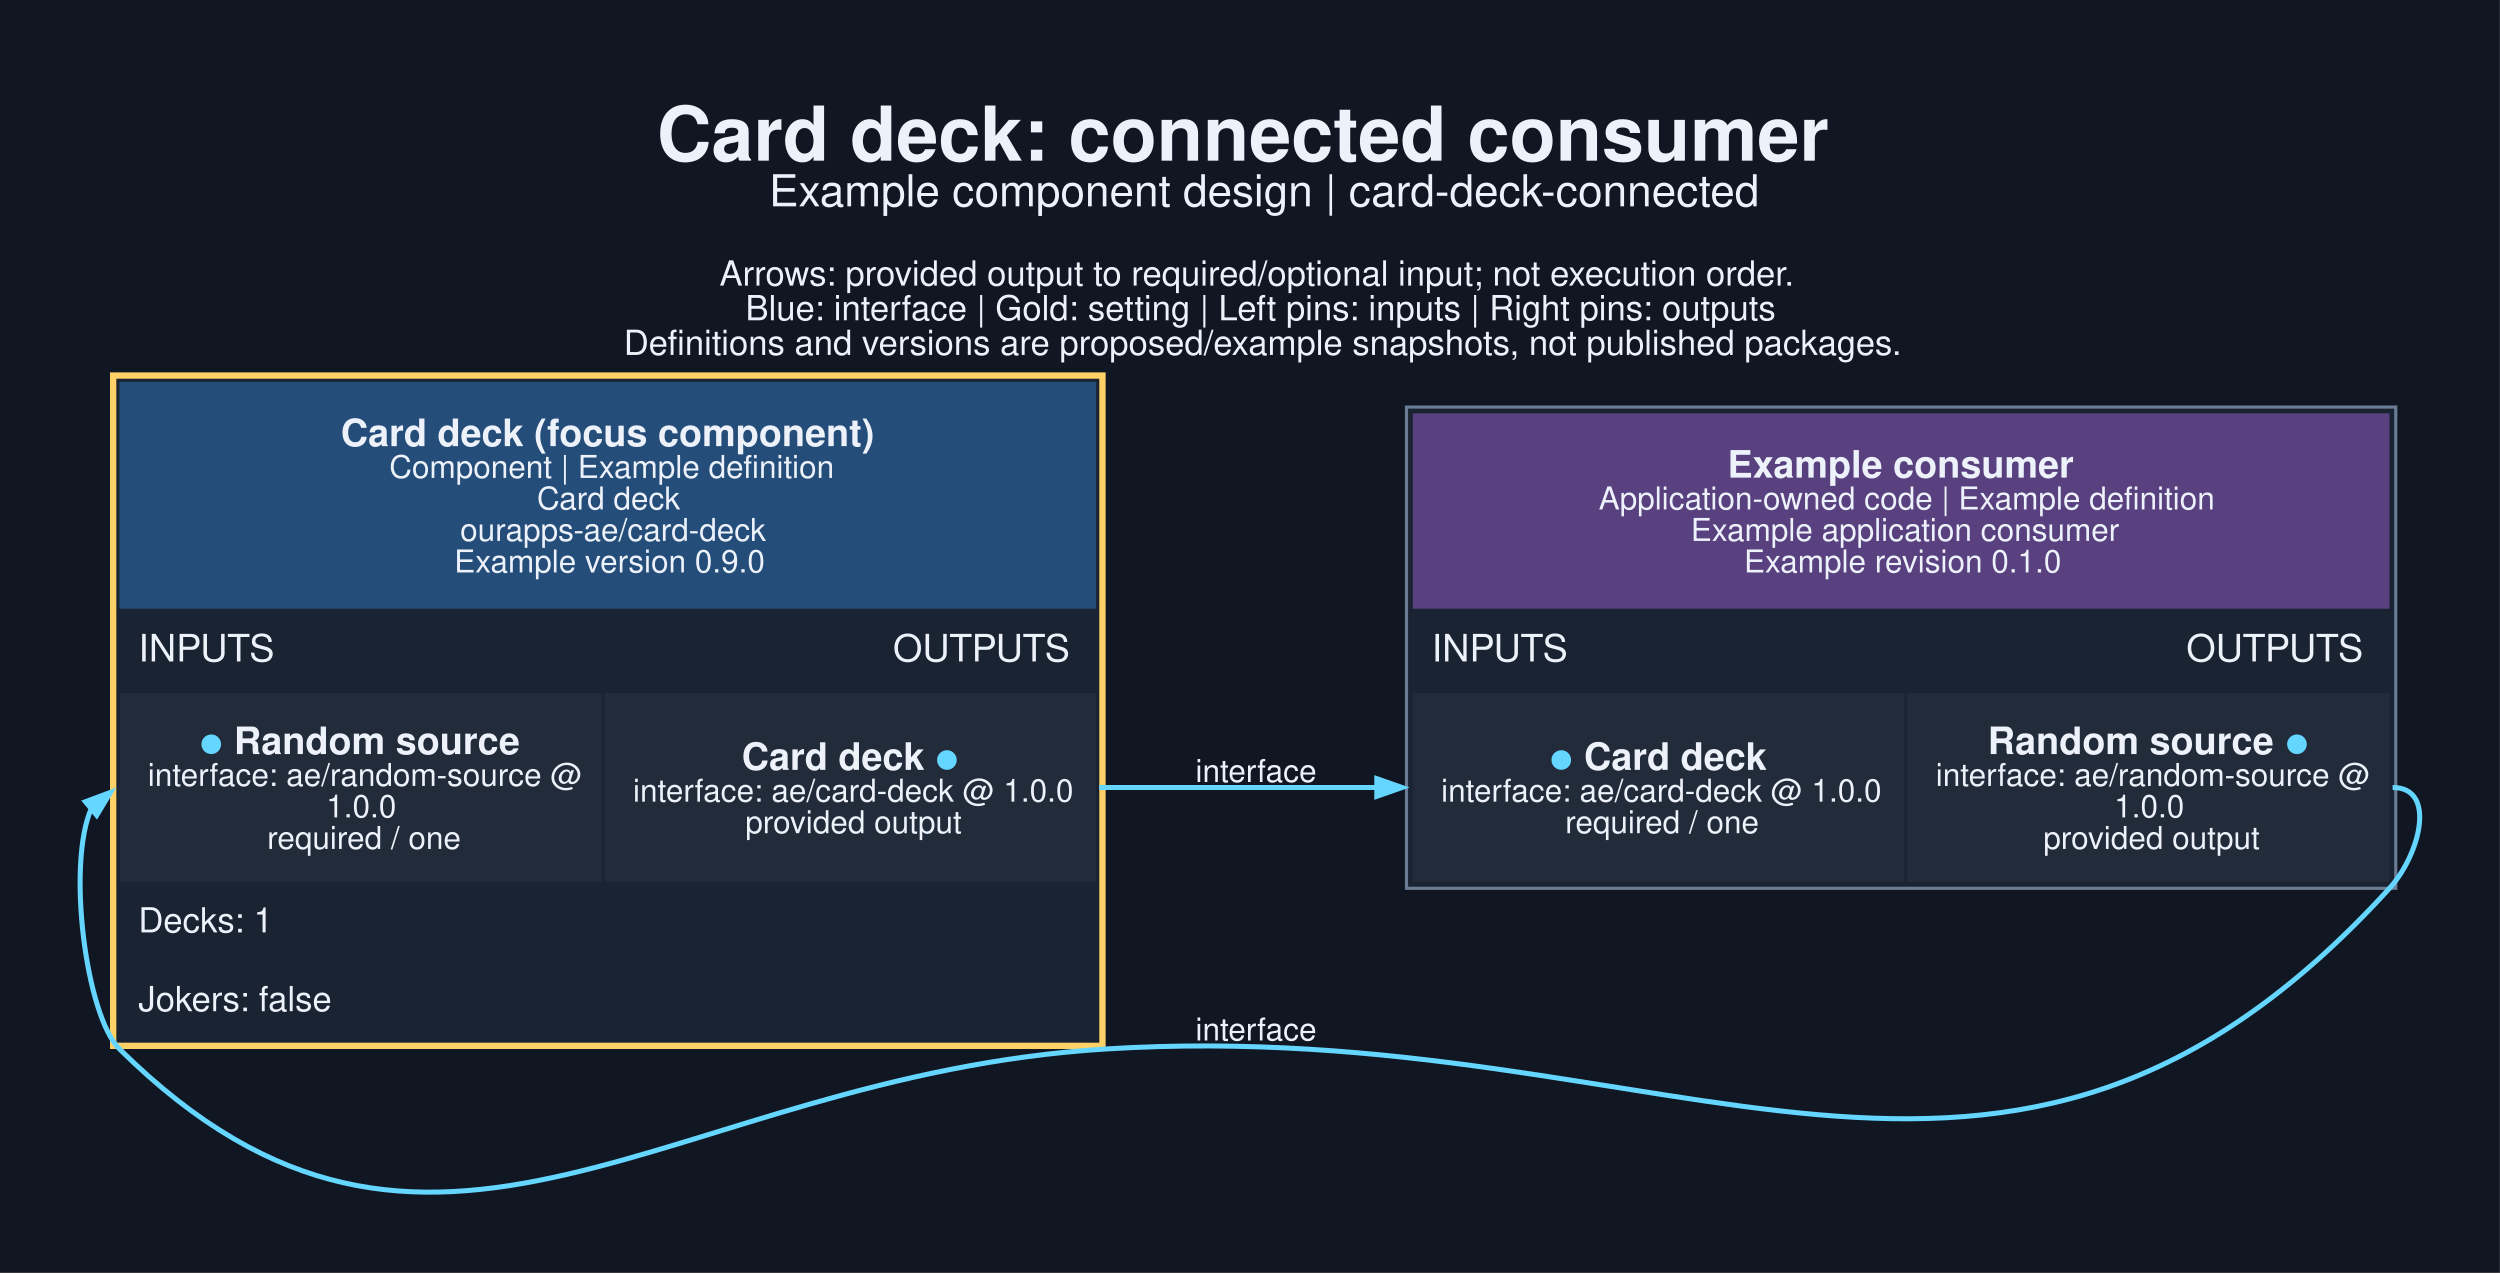
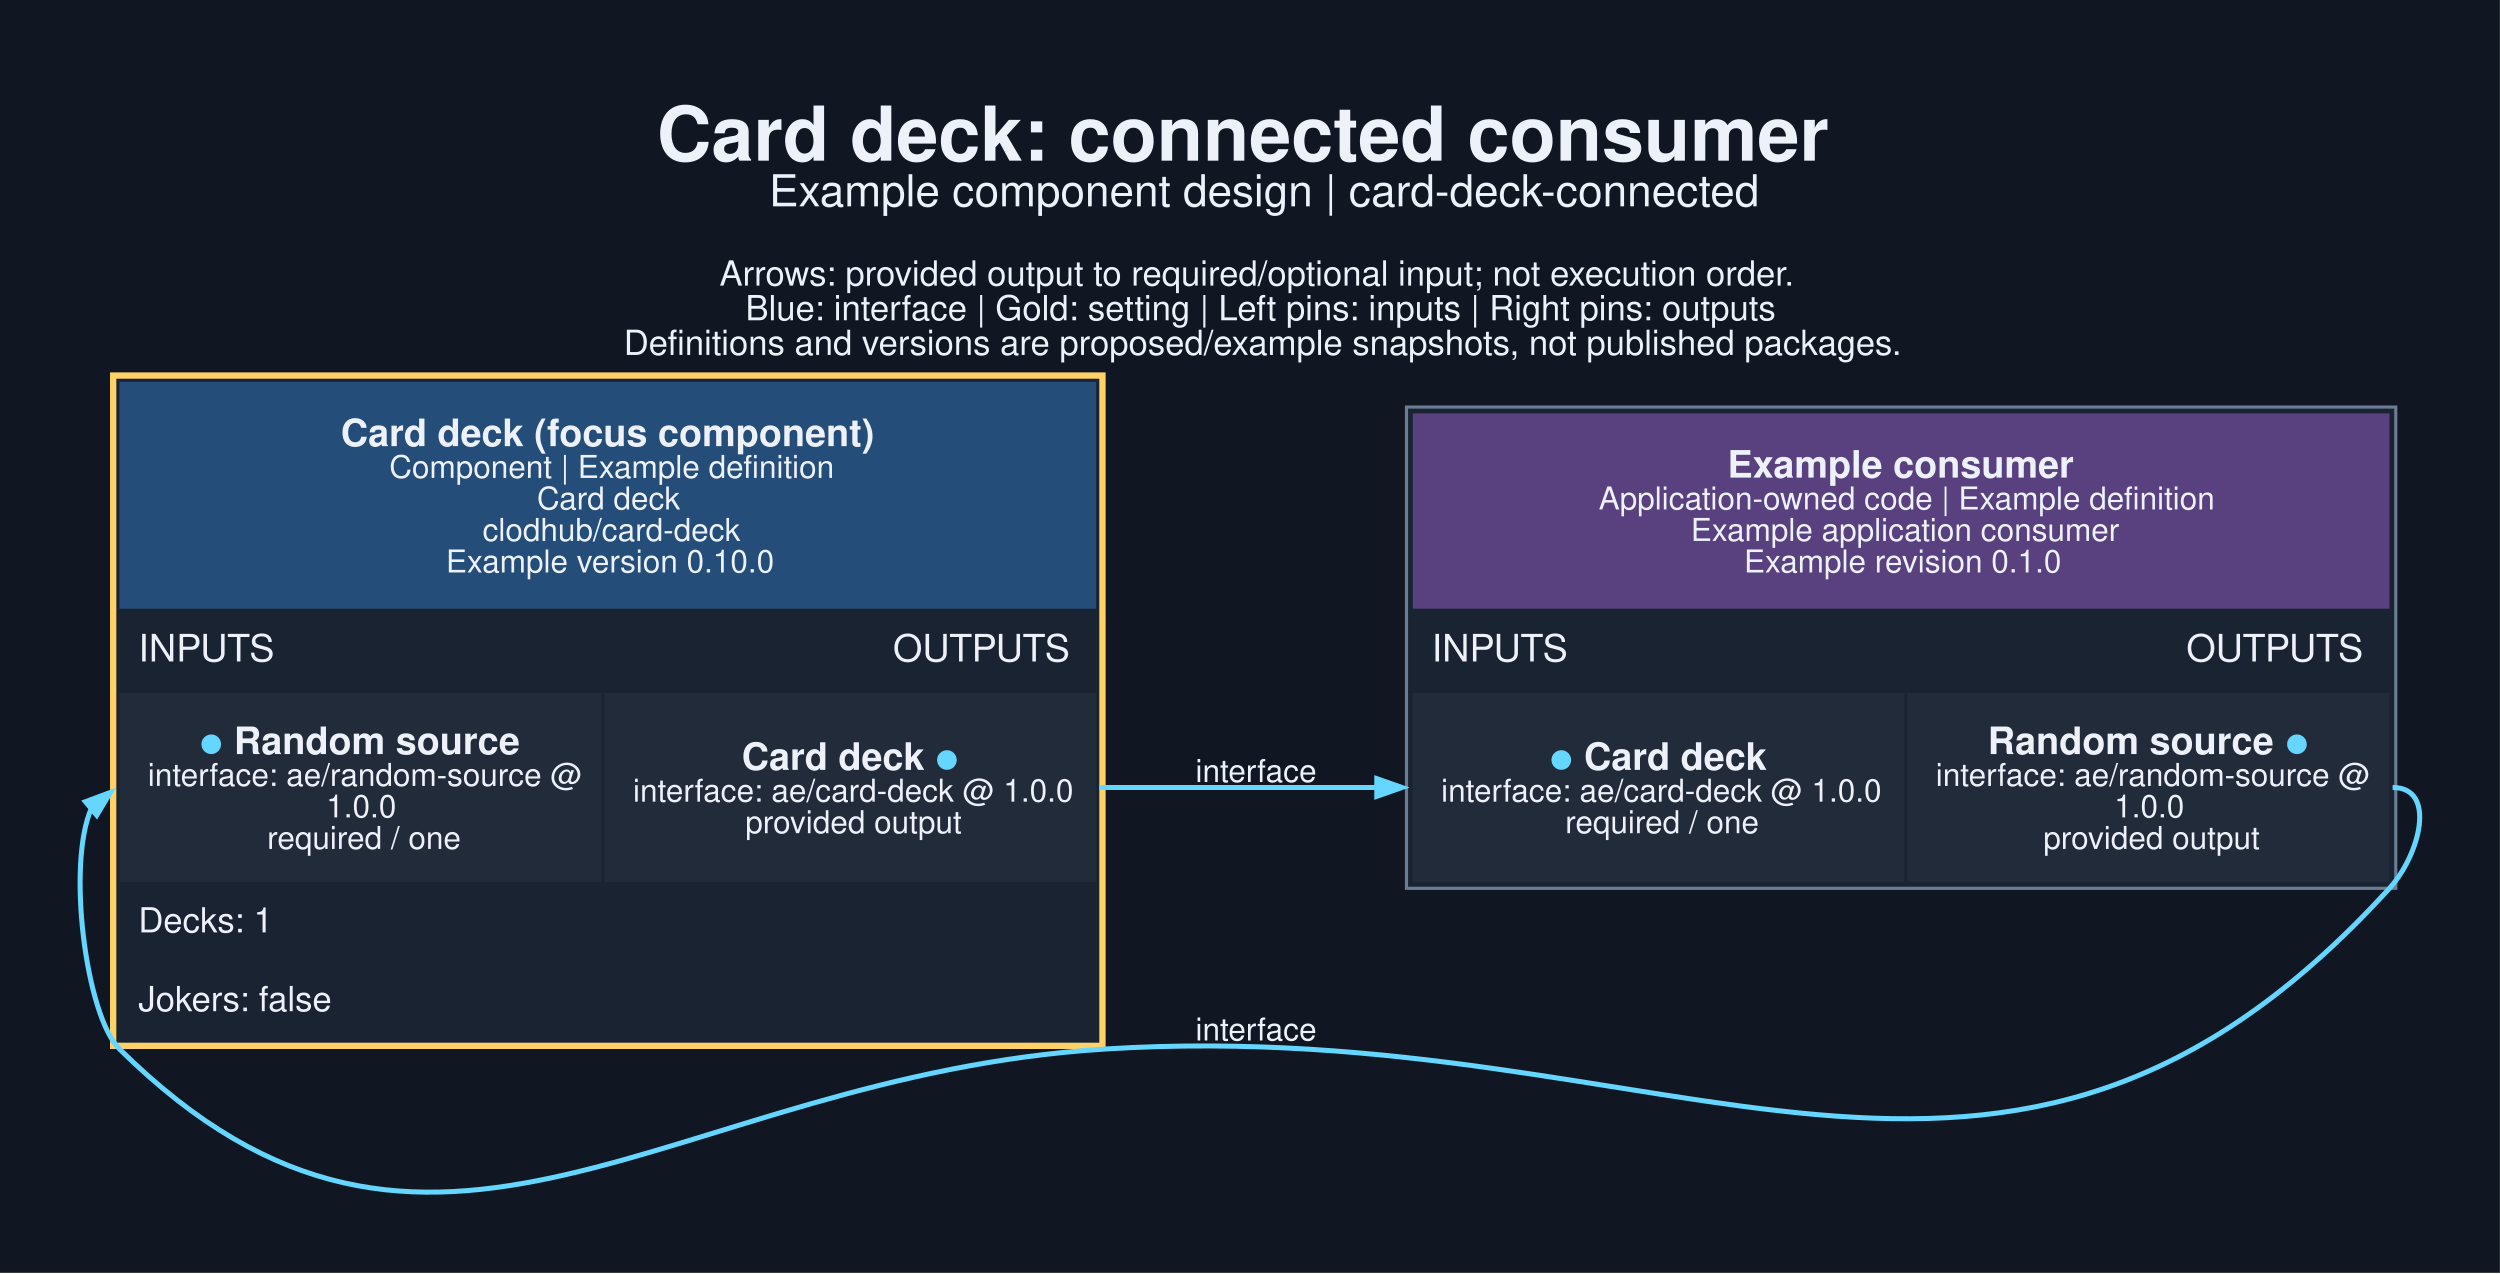
<svg xmlns="http://www.w3.org/2000/svg" width="1058pt" height="539pt" viewBox="0.00 0.00 1058.00 539.00">
  <g id="graph0" class="graph" transform="scale(1.33333 1.33333) rotate(0) translate(25.2 378.8)">
    <polygon fill="#101722" stroke="none" points="-25.2,25.2 -25.2,-378.8 768.27,-378.8 768.27,25.2 -25.2,25.2" />
    <text xml:space="preserve" text-anchor="start" x="183.28" y="-327.8" font-family="Helvetica,sans-Serif" font-weight="bold" font-size="24.00" fill="#edf2fa">Card deck: connected consumer</text>
    <text xml:space="preserve" text-anchor="start" x="218.91" y="-313.3" font-family="Helvetica,sans-Serif" font-size="14.00" fill="#edf2fa">Example component design | card-deck-connected</text>
    <text xml:space="preserve" text-anchor="start" x="203.16" y="-288.15" font-family="Helvetica,sans-Serif" font-size="11.00" fill="#edf2fa">Arrows: provided output to required/optional input; not execution order.</text>
    <text xml:space="preserve" text-anchor="start" x="211.41" y="-277.15" font-family="Helvetica,sans-Serif" font-size="11.00" fill="#edf2fa">Blue: interface | Gold: setting | Left pins: inputs | Right pins: outputs</text>
    <text xml:space="preserve" text-anchor="start" x="172.78" y="-266.15" font-family="Helvetica,sans-Serif" font-size="11.00" fill="#edf2fa">Definitions and versions are proposed/example snapshots, not published packages.</text>
    <g id="node1" class="node">
      <polygon fill="#1a2332" stroke="none" points="9.72,-45.85 9.72,-260.6 325.72,-260.6 325.72,-45.85 9.72,-45.85" />
      <polygon fill="#254d79" stroke="none" points="12.72,-185.6 12.72,-257.6 322.72,-257.6 322.72,-185.6 12.72,-185.6" />
      <text xml:space="preserve" text-anchor="start" x="82.97" y="-237.2" font-family="Helvetica,sans-Serif" font-weight="bold" font-size="12.00" fill="#edf2fa">Card deck (focus component)</text>
      <text xml:space="preserve" text-anchor="start" x="98.35" y="-227.1" font-family="Helvetica,sans-Serif" font-size="10.00" fill="#edf2fa">Component | Example definition</text>
      <text xml:space="preserve" text-anchor="start" x="145.22" y="-217.1" font-family="Helvetica,sans-Serif" font-size="10.00" fill="#edf2fa">Card deck</text>
-       <text xml:space="preserve" text-anchor="start" x="120.85" y="-207.1" font-family="Helvetica,sans-Serif" font-size="10.00" fill="#edf2fa">ourapps-ae/card-deck</text>
-       <text xml:space="preserve" text-anchor="start" x="118.97" y="-197.1" font-family="Helvetica,sans-Serif" font-size="10.00" fill="#edf2fa">Example version 0.9.0</text>
+       <text xml:space="preserve" text-anchor="start" x="127.97" y="-207.1" font-family="Helvetica,sans-Serif" font-size="10.00" fill="#edf2fa">clodhub/card-deck</text>
+       <text xml:space="preserve" text-anchor="start" x="116.35" y="-197.1" font-family="Helvetica,sans-Serif" font-size="10.00" fill="#edf2fa">Example version 0.10.0</text>
      <text xml:space="preserve" text-anchor="start" x="18.72" y="-168.85" font-family="Helvetica,sans-Serif" font-size="12.00" fill="#edf2fa">INPUTS</text>
      <text xml:space="preserve" text-anchor="start" x="258.22" y="-168.85" font-family="Helvetica,sans-Serif" font-size="12.00" fill="#edf2fa">OUTPUTS</text>
      <polygon fill="#222b3a" stroke="none" points="12.72,-98.85 12.72,-158.85 165.72,-158.85 165.72,-98.85 12.72,-98.85" />
      <text xml:space="preserve" text-anchor="start" x="38.22" y="-139.45" font-family="Helvetica,sans-Serif" font-weight="bold" font-size="12.00" fill="#65d6ff">●</text>
      <text xml:space="preserve" text-anchor="start" x="45.72" y="-139.45" font-family="Helvetica,sans-Serif" font-weight="bold" font-size="12.00" fill="#edf2fa"> Random source</text>
      <text xml:space="preserve" text-anchor="start" x="21.72" y="-129.35" font-family="Helvetica,sans-Serif" font-size="10.00" fill="#edf2fa">interface: ae/random-source @</text>
      <text xml:space="preserve" text-anchor="start" x="78.35" y="-119.35" font-family="Helvetica,sans-Serif" font-size="10.00" fill="#edf2fa">1.0.0</text>
      <text xml:space="preserve" text-anchor="start" x="59.6" y="-109.35" font-family="Helvetica,sans-Serif" font-size="10.00" fill="#edf2fa">required / one</text>
      <polygon fill="#222b3a" stroke="none" points="166.72,-98.85 166.72,-158.85 322.72,-158.85 322.72,-98.85 166.72,-98.85" />
      <text xml:space="preserve" text-anchor="start" x="210.22" y="-134.45" font-family="Helvetica,sans-Serif" font-weight="bold" font-size="12.00" fill="#edf2fa">Card deck </text>
      <text xml:space="preserve" text-anchor="start" x="271.72" y="-134.45" font-family="Helvetica,sans-Serif" font-weight="bold" font-size="12.00" fill="#65d6ff">●</text>
      <text xml:space="preserve" text-anchor="start" x="175.72" y="-124.35" font-family="Helvetica,sans-Serif" font-size="10.00" fill="#edf2fa">interface: ae/card-deck @ 1.0.0</text>
      <text xml:space="preserve" text-anchor="start" x="211.35" y="-114.35" font-family="Helvetica,sans-Serif" font-size="10.00" fill="#edf2fa">provided output</text>
      <text xml:space="preserve" text-anchor="start" x="18.72" y="-82.85" font-family="Helvetica,sans-Serif" font-size="11.00" fill="#edf2fa">Decks: 1</text>
      <text xml:space="preserve" text-anchor="start" x="18.72" y="-57.85" font-family="Helvetica,sans-Serif" font-size="11.00" fill="#edf2fa">Jokers: false</text>
      <polygon fill="none" stroke="#ffd166" stroke-width="2" points="10.72,-46.85 10.72,-259.6 324.72,-259.6 324.72,-46.85 10.72,-46.85" />
    </g>
    <g id="node2" class="node">
      <polygon fill="#1a2332" stroke="none" points="421.22,-96.85 421.22,-249.6 735.22,-249.6 735.22,-96.85 421.22,-96.85" />
      <polygon fill="#594180" stroke="none" points="423.22,-185.6 423.22,-247.6 733.22,-247.6 733.22,-185.6 423.22,-185.6" />
      <text xml:space="preserve" text-anchor="start" x="523.1" y="-227.2" font-family="Helvetica,sans-Serif" font-weight="bold" font-size="12.00" fill="#edf2fa">Example consumer</text>
      <text xml:space="preserve" text-anchor="start" x="482.22" y="-217.1" font-family="Helvetica,sans-Serif" font-size="10.00" fill="#edf2fa">Application-owned code | Example definition</text>
      <text xml:space="preserve" text-anchor="start" x="511.47" y="-207.1" font-family="Helvetica,sans-Serif" font-size="10.00" fill="#edf2fa">Example application consumer</text>
      <text xml:space="preserve" text-anchor="start" x="528.35" y="-197.1" font-family="Helvetica,sans-Serif" font-size="10.00" fill="#edf2fa">Example revision 0.1.0</text>
      <text xml:space="preserve" text-anchor="start" x="429.22" y="-168.85" font-family="Helvetica,sans-Serif" font-size="12.00" fill="#edf2fa">INPUTS</text>
      <text xml:space="preserve" text-anchor="start" x="668.72" y="-168.85" font-family="Helvetica,sans-Serif" font-size="12.00" fill="#edf2fa">OUTPUTS</text>
      <polygon fill="#222b3a" stroke="none" points="423.22,-98.85 423.22,-158.85 579.22,-158.85 579.22,-98.85 423.22,-98.85" />
      <text xml:space="preserve" text-anchor="start" x="466.72" y="-134.45" font-family="Helvetica,sans-Serif" font-weight="bold" font-size="12.00" fill="#65d6ff">●</text>
      <text xml:space="preserve" text-anchor="start" x="474.22" y="-134.45" font-family="Helvetica,sans-Serif" font-weight="bold" font-size="12.00" fill="#edf2fa"> Card deck</text>
      <text xml:space="preserve" text-anchor="start" x="432.22" y="-124.35" font-family="Helvetica,sans-Serif" font-size="10.00" fill="#edf2fa">interface: ae/card-deck @ 1.0.0</text>
      <text xml:space="preserve" text-anchor="start" x="471.6" y="-114.35" font-family="Helvetica,sans-Serif" font-size="10.00" fill="#edf2fa">required / one</text>
      <polygon fill="#222b3a" stroke="none" points="580.22,-98.85 580.22,-158.85 733.22,-158.85 733.22,-98.85 580.22,-98.85" />
      <text xml:space="preserve" text-anchor="start" x="605.72" y="-139.45" font-family="Helvetica,sans-Serif" font-weight="bold" font-size="12.00" fill="#edf2fa">Random source </text>
      <text xml:space="preserve" text-anchor="start" x="700.22" y="-139.45" font-family="Helvetica,sans-Serif" font-weight="bold" font-size="12.00" fill="#65d6ff">●</text>
      <text xml:space="preserve" text-anchor="start" x="589.22" y="-129.35" font-family="Helvetica,sans-Serif" font-size="10.00" fill="#edf2fa">interface: ae/random-source @</text>
      <text xml:space="preserve" text-anchor="start" x="645.85" y="-119.35" font-family="Helvetica,sans-Serif" font-size="10.00" fill="#edf2fa">1.0.0</text>
      <text xml:space="preserve" text-anchor="start" x="623.35" y="-109.35" font-family="Helvetica,sans-Serif" font-size="10.00" fill="#edf2fa">provided output</text>
      <polygon fill="none" stroke="#6b7d95" points="421.22,-96.85 421.22,-249.6 735.22,-249.6 735.22,-96.85 421.22,-96.85" />
    </g>
    <g id="edge1" class="edge">
      <path fill="none" stroke="#65d6ff" stroke-width="1.6" d="M323.72,-128.85C363.91,-128.85 376.43,-128.85 412.07,-128.85" />
      <polygon fill="#65d6ff" stroke="#65d6ff" stroke-width="1.6" points="411.8,-131.65 419.8,-128.85 411.8,-126.05 411.8,-131.65" />
      <text xml:space="preserve" text-anchor="middle" x="373.47" y="-130.6" font-family="Helvetica,sans-Serif" font-size="10.00" fill="#edf2fa">interface</text>
    </g>
    <g id="edge2" class="edge">
      <path fill="none" stroke="#65d6ff" stroke-width="1.6" d="M734.22,-128.85C748.45,-128.85 742.8,-107.37 733.22,-96.85 610.31,38.09 507.89,-57.2 325.72,-45.85 186.88,-37.19 111.68,51.92 12.72,-45.85 2.06,-56.38 -4.11,-104.59 3.84,-122.3" />
      <polygon fill="#65d6ff" stroke="#65d6ff" stroke-width="1.6" points="1.92,-124.34 9.86,-127.3 5.5,-120.03 1.92,-124.34" />
      <text xml:space="preserve" text-anchor="middle" x="373.47" y="-48.56" font-family="Helvetica,sans-Serif" font-size="10.00" fill="#edf2fa">interface</text>
    </g>
  </g>
</svg>
